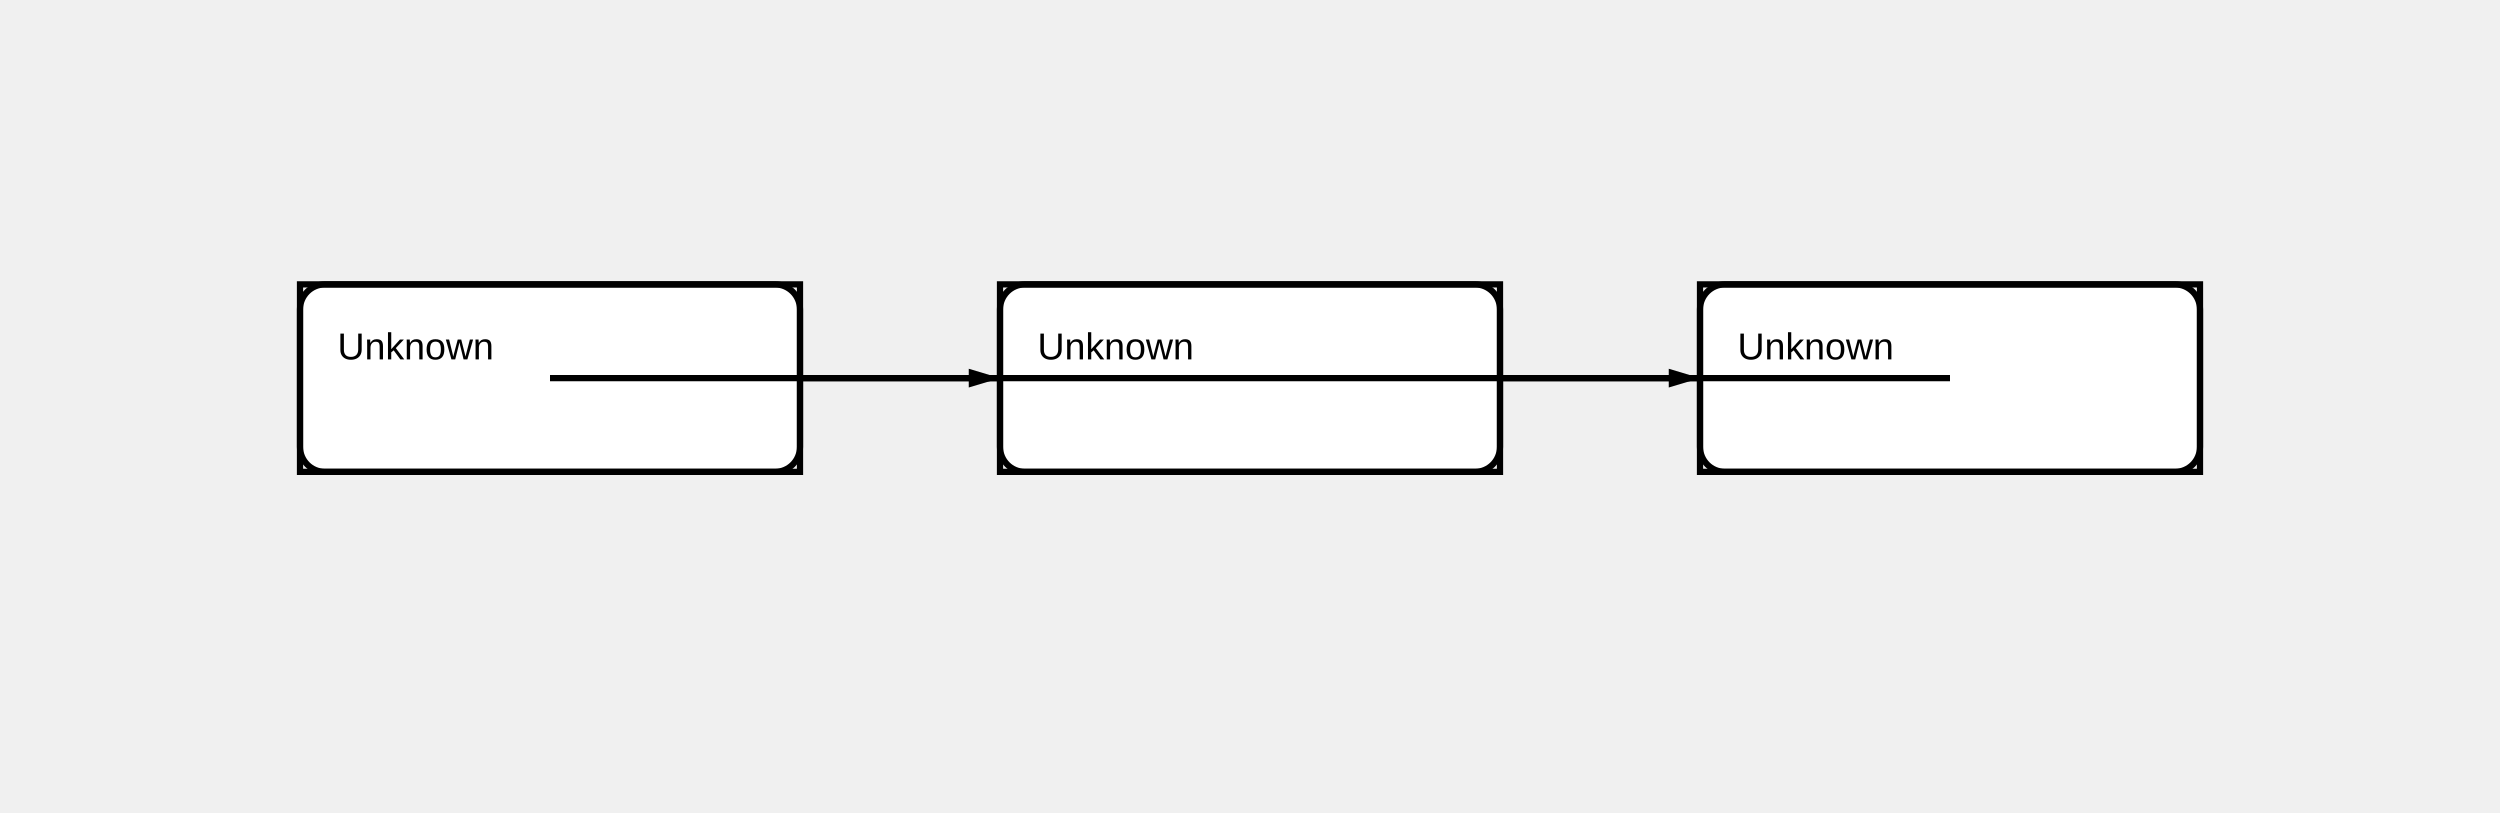
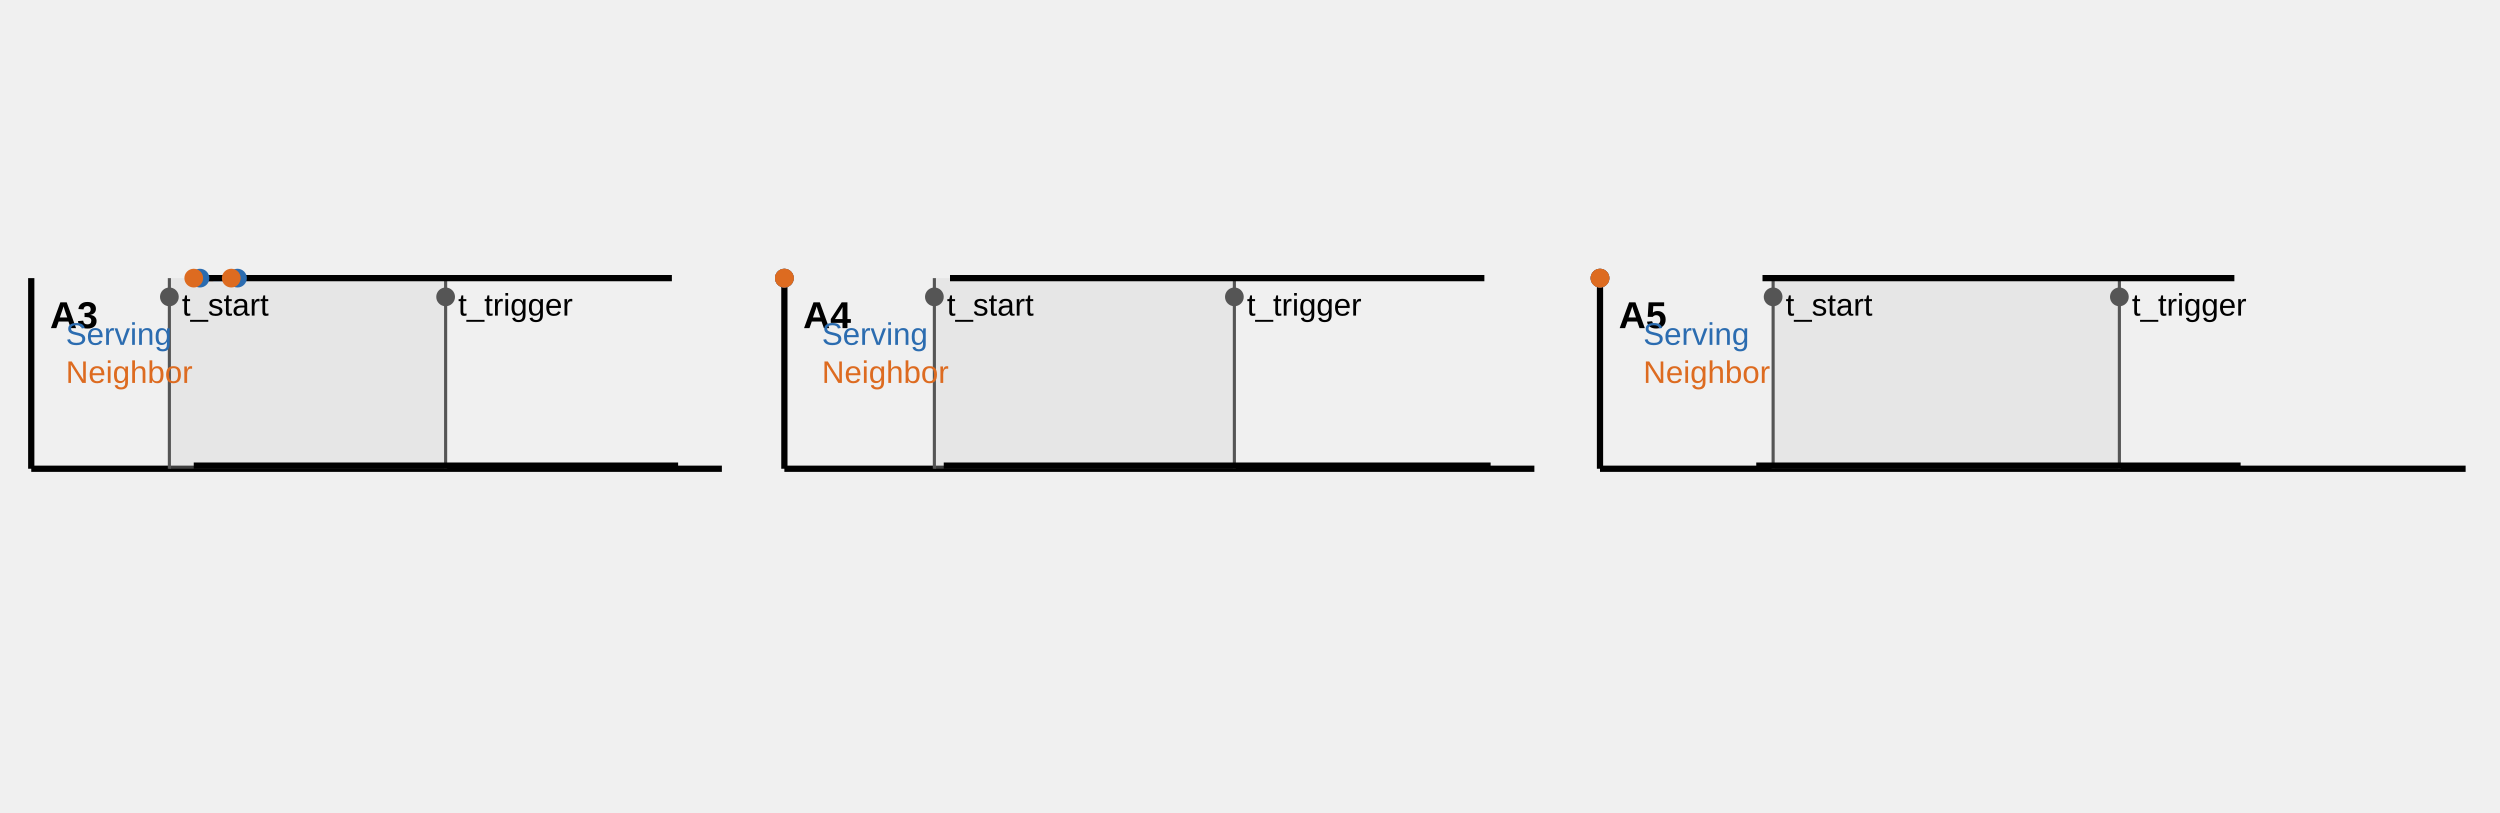
<svg xmlns="http://www.w3.org/2000/svg" baseProfile="full" height="260" version="1.1" width="800">
  <defs />
  <g id="figure_root">
-     <g id="g_axes" />
+     <g id="g_axes">
+       <line stroke="#000000" stroke-width="2.0" x1="10.0" x2="231.0" y1="150.0" y2="150.0" />
+       <line stroke="#000000" stroke-width="2.0" x1="10.0" x2="10.0" y1="150.0" y2="89.0" />
+       <line stroke="#000000" stroke-width="2.0" x1="251.0" x2="491.0" y1="150.0" y2="150.0" />
+       <line stroke="#000000" stroke-width="2.0" x1="251.0" x2="251.0" y1="150.0" y2="89.0" />
+       <line stroke="#000000" stroke-width="2.0" x1="512.0" x2="789.0" y1="150.0" y2="150.0" />
+       <line stroke="#000000" stroke-width="2.0" x1="512.0" x2="512.0" y1="150.0" y2="89.0" />
+     </g>
    <g id="g_curves">
-       <line fill="none" stroke="#000000" stroke-width="2" x1="256.0" x2="320.0" y1="121.0" y2="121.0" />
-       <line fill="none" stroke="#000000" stroke-width="2" x1="480.0" x2="544.0" y1="121.0" y2="121.0" />
+       <path d="M 63.99 89.00 C 64.49 89.00 65.99 89.00 67.00 89.00 C 68.00 89.00 69.00 89.00 70.00 89.00 C 71.00 89.00 72.01 89.00 73.01 89.00 C 74.01 89.00 75.49 89.00 75.99 89.00" fill="none" id="curve_serving_A3" stroke="#2b6cb0" stroke-width="2" />
+       <path class="dashed" d="M 62.00 89.00 C 62.50 89.00 64.01 89.00 65.01 89.00 C 66.01 89.00 66.99 89.00 67.99 89.00 C 68.99 89.00 69.99 89.00 71.00 89.00 C 72.00 89.00 73.50 89.00 74.00 89.00" fill="none" id="curve_neighbor_A3" stroke="#dd6b20" stroke-dasharray="6,4" stroke-linecap="round" stroke-width="2" />
+       <path d="M 251.00 89.00 C 251.00 89.00 251.00 89.00 251.00 89.00 C 251.00 89.00 251.00 89.00 251.00 89.00 C 251.00 89.00 251.00 89.00 251.00 89.00 C 251.00 89.00 251.00 89.00 251.00 89.00" fill="none" id="curve_serving_A4" stroke="#2b6cb0" stroke-width="2" />
+       <path class="dashed" d="M 251.00 89.00 C 251.00 89.00 251.00 89.00 251.00 89.00 C 251.00 89.00 251.00 89.00 251.00 89.00 C 251.00 89.00 251.00 89.00 251.00 89.00 C 251.00 89.00 251.00 89.00 251.00 89.00" fill="none" id="curve_neighbor_A4" stroke="#dd6b20" stroke-dasharray="6,4" stroke-linecap="round" stroke-width="2" />
+       <path d="M 512.00 89.00 C 512.00 89.00 512.00 89.00 512.00 89.00 C 512.00 89.00 512.00 89.00 512.00 89.00 C 512.00 89.00 512.00 89.00 512.00 89.00 C 512.00 89.00 512.00 89.00 512.00 89.00" fill="none" id="curve_serving_A5" stroke="#2b6cb0" stroke-width="2" />
+       <path class="dashed" d="M 512.00 89.00 C 512.00 89.00 512.00 89.00 512.00 89.00 C 512.00 89.00 512.00 89.00 512.00 89.00 C 512.00 89.00 512.00 89.00 512.00 89.00 C 512.00 89.00 512.00 89.00 512.00 89.00" fill="none" id="curve_neighbor_A5" stroke="#dd6b20" stroke-dasharray="6,4" stroke-linecap="round" stroke-width="2" />
    </g>
    <g id="g_annotations">
-       <rect fill="#ffffff" height="60.0" id="node_node_1" rx="8.0" ry="8.0" stroke="#000000" stroke-width="2" width="160.0" x="96.0" y="91.0" />
-       <rect fill="#ffffff" height="60.0" id="node_node_2" rx="8.0" ry="8.0" stroke="#000000" stroke-width="2" width="160.0" x="320.0" y="91.0" />
-       <rect fill="#ffffff" height="60.0" id="node_node_3" rx="8.0" ry="8.0" stroke="#000000" stroke-width="2" width="160.0" x="544.0" y="91.0" />
-       <line id="geom_line_00" stroke="#000000" stroke-width="2.0" x1="176.0" x2="400.0" y1="121.0" y2="121.0" />
-       <line id="geom_line_01" stroke="#000000" stroke-width="2.0" x1="400.0" x2="624.0" y1="121.0" y2="121.0" />
-       <rect fill="none" height="60.0" id="geom_rect_00" stroke="#000000" stroke-width="2.0" width="160.0" x="96.0" y="91.0" />
-       <rect fill="none" height="60.0" id="geom_rect_01" stroke="#000000" stroke-width="2.0" width="160.0" x="320.0" y="91.0" />
-       <rect fill="none" height="60.0" id="geom_rect_02" stroke="#000000" stroke-width="2.0" width="160.0" x="544.0" y="91.0" />
+       <rect fill="#d0d0d0" fill-opacity="0.3" height="61.0" width="88.4" x="54.2" y="89.0" />
+       <line stroke="#555555" stroke-width="1.0" x1="54.2" x2="54.2" y1="150.0" y2="89.0" />
+       <line stroke="#555555" stroke-width="1.0" x1="142.6" x2="142.6" y1="150.0" y2="89.0" />
+       <rect fill="#d0d0d0" fill-opacity="0.3" height="61.0" width="96.0" x="299.0" y="89.0" />
+       <line stroke="#555555" stroke-width="1.0" x1="299.0" x2="299.0" y1="150.0" y2="89.0" />
+       <line stroke="#555555" stroke-width="1.0" x1="395.0" x2="395.0" y1="150.0" y2="89.0" />
+       <rect fill="#d0d0d0" fill-opacity="0.3" height="61.0" width="110.8" x="567.4" y="89.0" />
+       <line stroke="#555555" stroke-width="1.0" x1="567.4" x2="567.4" y1="150.0" y2="89.0" />
+       <line stroke="#555555" stroke-width="1.0" x1="678.2" x2="678.2" y1="150.0" y2="89.0" />
+       <line id="geom_line_00" stroke="#000000" stroke-width="2.0" x1="64.0" x2="215.0" y1="89.0" y2="89.0" />
+       <line id="geom_line_01" stroke="#000000" stroke-width="2.0" x1="304.0" x2="475.0" y1="89.0" y2="89.0" />
+       <line id="geom_line_02" stroke="#000000" stroke-width="2.0" x1="564.0" x2="715.0" y1="89.0" y2="89.0" />
+       <line id="geom_line_03" stroke="#000000" stroke-width="2.0" x1="62.0" x2="217.0" y1="149.0" y2="149.0" />
+       <line id="geom_line_04" stroke="#000000" stroke-width="2.0" x1="302.0" x2="477.0" y1="149.0" y2="149.0" />
+       <line id="geom_line_05" stroke="#000000" stroke-width="2.0" x1="562.0" x2="717.0" y1="149.0" y2="149.0" />
    </g>
    <g id="g_text">
-       <text fill="#000000" font-family="Arial, sans-serif" font-size="12" id="txt_node_node_1" text-anchor="start" x="108.0" y="115.0">
-         <tspan id="txt_node_node_1_line0" x="108.0" y="115.0">Unknown</tspan>
-       </text>
-       <text fill="#000000" font-family="Arial, sans-serif" font-size="12" id="txt_node_node_2" text-anchor="start" x="332.0" y="115.0">
-         <tspan id="txt_node_node_2_line0" x="332.0" y="115.0">Unknown</tspan>
-       </text>
-       <text fill="#000000" font-family="Arial, sans-serif" font-size="12" id="txt_node_node_3" text-anchor="start" x="556.0" y="115.0">
-         <tspan id="txt_node_node_3_line0" x="556.0" y="115.0">Unknown</tspan>
-       </text>
+       <text dominant-baseline="alphabetic" fill="#000000" font-family="Arial, sans-serif" font-size="10" id="txt_t_start_A3" text-anchor="start" x="58.2" y="101.0">t_start</text>
+       <text dominant-baseline="alphabetic" fill="#000000" font-family="Arial, sans-serif" font-size="10" id="txt_t_trigger_A3" text-anchor="start" x="146.6" y="101.0">t_trigger</text>
+       <text dominant-baseline="alphabetic" fill="#000000" font-family="Arial, sans-serif" font-size="12" font-weight="bold" id="txt_panel_A3" text-anchor="start" x="16.0" y="105.0">A3</text>
+       <text dominant-baseline="alphabetic" fill="#2b6cb0" font-family="Arial, sans-serif" font-size="10" id="txt_serving_A3" text-anchor="start" x="21.05" y="110.35">Serving</text>
+       <text dominant-baseline="alphabetic" fill="#dd6b20" font-family="Arial, sans-serif" font-size="10" id="txt_neighbor_A3" text-anchor="start" x="21.05" y="122.55">Neighbor</text>
+       <text dominant-baseline="alphabetic" fill="#000000" font-family="Arial, sans-serif" font-size="10" id="txt_t_start_A4" text-anchor="start" x="303.0" y="101.0">t_start</text>
+       <text dominant-baseline="alphabetic" fill="#000000" font-family="Arial, sans-serif" font-size="10" id="txt_t_trigger_A4" text-anchor="start" x="399.0" y="101.0">t_trigger</text>
+       <text dominant-baseline="alphabetic" fill="#000000" font-family="Arial, sans-serif" font-size="12" font-weight="bold" id="txt_panel_A4" text-anchor="start" x="257.0" y="105.0">A4</text>
+       <text dominant-baseline="alphabetic" fill="#2b6cb0" font-family="Arial, sans-serif" font-size="10" id="txt_serving_A4" text-anchor="start" x="263.0" y="110.35">Serving</text>
+       <text dominant-baseline="alphabetic" fill="#dd6b20" font-family="Arial, sans-serif" font-size="10" id="txt_neighbor_A4" text-anchor="start" x="263.0" y="122.55">Neighbor</text>
+       <text dominant-baseline="alphabetic" fill="#000000" font-family="Arial, sans-serif" font-size="10" id="txt_t_start_A5" text-anchor="start" x="571.4" y="101.0">t_start</text>
+       <text dominant-baseline="alphabetic" fill="#000000" font-family="Arial, sans-serif" font-size="10" id="txt_t_trigger_A5" text-anchor="start" x="682.2" y="101.0">t_trigger</text>
+       <text dominant-baseline="alphabetic" fill="#000000" font-family="Arial, sans-serif" font-size="12" font-weight="bold" id="txt_panel_A5" text-anchor="start" x="518.0" y="105.0">A5</text>
+       <text dominant-baseline="alphabetic" fill="#2b6cb0" font-family="Arial, sans-serif" font-size="10" id="txt_serving_A5" text-anchor="start" x="525.85" y="110.35">Serving</text>
+       <text dominant-baseline="alphabetic" fill="#dd6b20" font-family="Arial, sans-serif" font-size="10" id="txt_neighbor_A5" text-anchor="start" x="525.85" y="122.55">Neighbor</text>
    </g>
    <g id="g_markers">
-       <polygon fill="#000000" points="320.0,121.0 310.0,124.0 310.0,118.0" />
-       <polygon fill="#000000" points="544.0,121.0 534.0,124.0 534.0,118.0" />
+       <circle cx="54.2" cy="95.0" fill="#555555" r="3" />
+       <circle cx="142.6" cy="95.0" fill="#555555" r="3" />
+       <circle cx="63.99" cy="89.0" fill="#2b6cb0" r="3" />
+       <circle cx="75.991" cy="89.0" fill="#2b6cb0" r="3" />
+       <circle cx="62.001" cy="89.0" fill="#dd6b20" r="3" />
+       <circle cx="74.002" cy="89.0" fill="#dd6b20" r="3" />
+       <circle cx="299.0" cy="95.0" fill="#555555" r="3" />
+       <circle cx="395.0" cy="95.0" fill="#555555" r="3" />
+       <circle cx="251.0" cy="89.0" fill="#2b6cb0" r="3" />
+       <circle cx="251.0" cy="89.0" fill="#2b6cb0" r="3" />
+       <circle cx="251.0" cy="89.0" fill="#dd6b20" r="3" />
+       <circle cx="251.0" cy="89.0" fill="#dd6b20" r="3" />
+       <circle cx="567.4" cy="95.0" fill="#555555" r="3" />
+       <circle cx="678.2" cy="95.0" fill="#555555" r="3" />
+       <circle cx="512.0" cy="89.0" fill="#2b6cb0" r="3" />
+       <circle cx="512.0" cy="89.0" fill="#2b6cb0" r="3" />
+       <circle cx="512.0" cy="89.0" fill="#dd6b20" r="3" />
+       <circle cx="512.0" cy="89.0" fill="#dd6b20" r="3" />
    </g>
  </g>
</svg>
